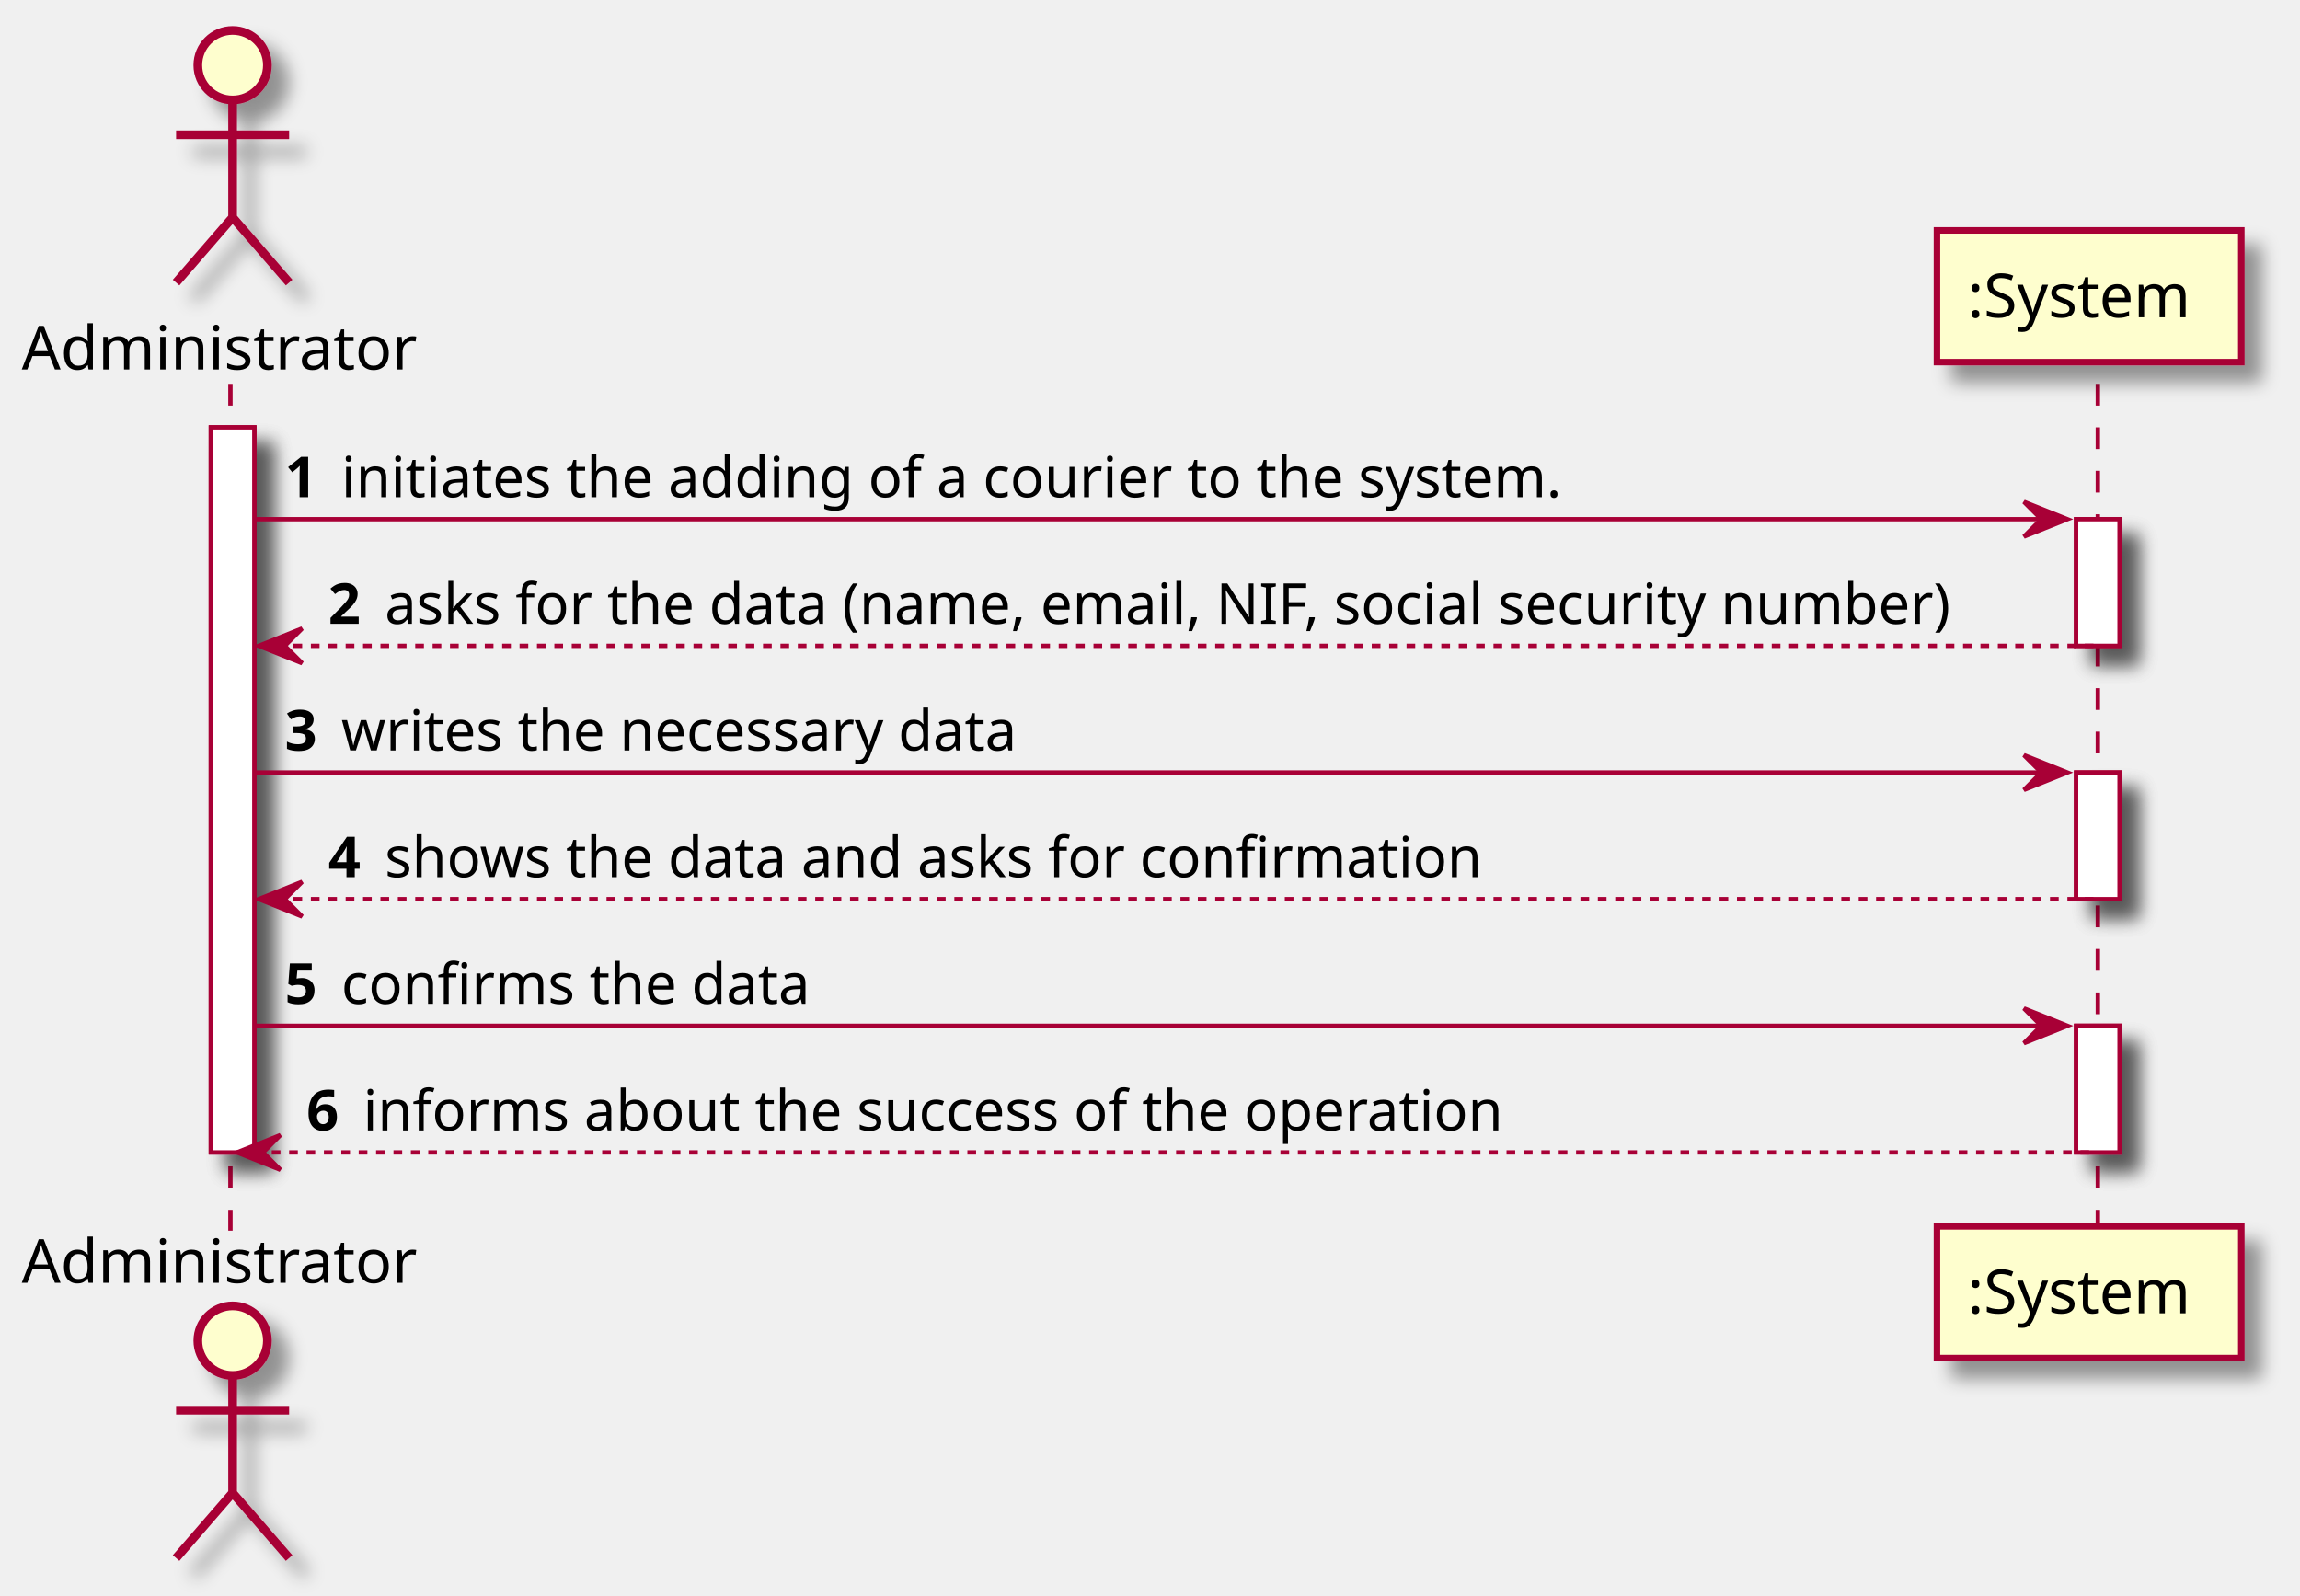
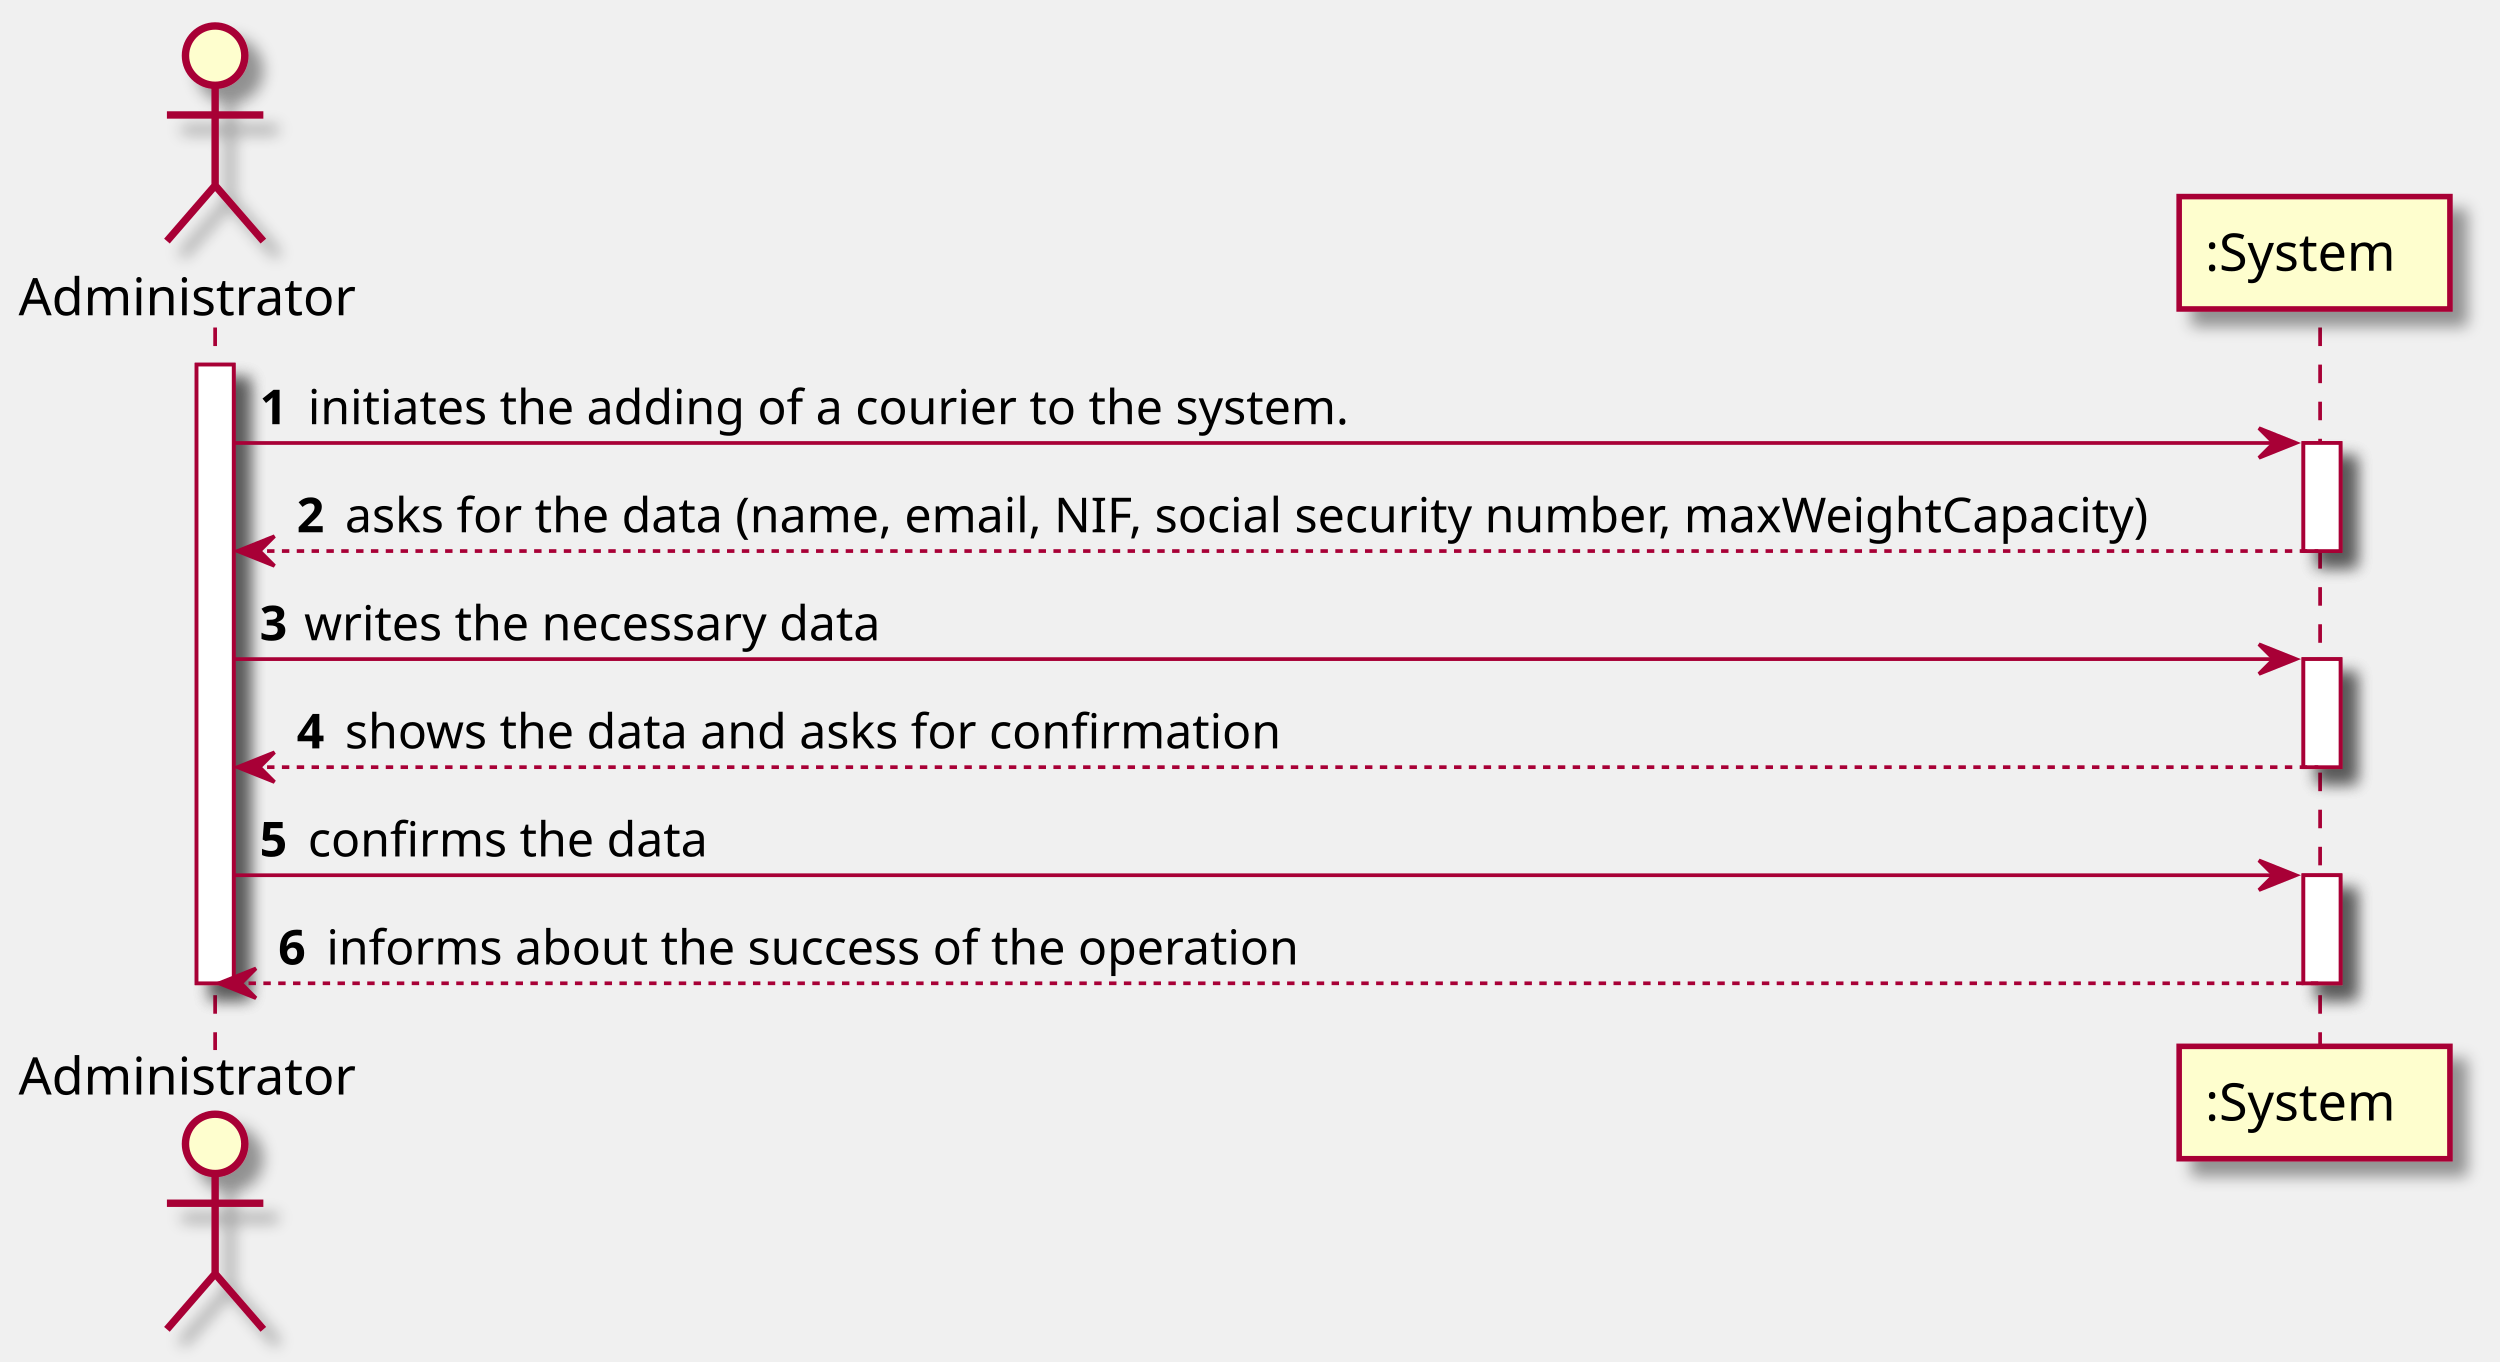
- <svg xmlns="http://www.w3.org/2000/svg" contentScriptType="application/ecmascript" contentStyleType="text/css" height="367px" preserveAspectRatio="none" style="width:529px;height:367px;" version="1.1" viewBox="0 0 529 367" width="529px" zoomAndPan="magnify">
+ <svg xmlns="http://www.w3.org/2000/svg" contentScriptType="application/ecmascript" contentStyleType="text/css" height="367px" preserveAspectRatio="none" style="width:674px;height:367px;" version="1.1" viewBox="0 0 674 367" width="674px" zoomAndPan="magnify">
  <defs>
-     <filter height="300%" id="fecsg66m1dpja" width="300%" x="-1" y="-1">
+     <filter height="300%" id="f1dgjyti58856a" width="300%" x="-1" y="-1">
      <feGaussianBlur result="blurOut" stdDeviation="2.0" />
      <feColorMatrix in="blurOut" result="blurOut2" type="matrix" values="0 0 0 0 0 0 0 0 0 0 0 0 0 0 0 0 0 0 .4 0" />
      <feOffset dx="4.0" dy="4.0" in="blurOut2" result="blurOut3" />
      <feBlend in="SourceGraphic" in2="blurOut3" mode="normal" />
    </filter>
  </defs>
  <g>
-     <rect fill="#FFFFFF" filter="url(#fecsg66m1dpja)" height="166.797" style="stroke:#A80036;stroke-width:1.0;" width="10" x="48.5" y="98.297" />
-     <rect fill="#FFFFFF" filter="url(#fecsg66m1dpja)" height="29.133" style="stroke:#A80036;stroke-width:1.0;" width="10" x="477.5" y="119.43" />
-     <rect fill="#FFFFFF" filter="url(#fecsg66m1dpja)" height="29.133" style="stroke:#A80036;stroke-width:1.0;" width="10" x="477.5" y="177.695" />
-     <rect fill="#FFFFFF" filter="url(#fecsg66m1dpja)" height="29.133" style="stroke:#A80036;stroke-width:1.0;" width="10" x="477.5" y="235.961" />
-     <line style="stroke:#A80036;stroke-width:1.0;stroke-dasharray:5.0,5.0;" x1="53" x2="53" y1="88.297" y2="283.094" />
-     <line style="stroke:#A80036;stroke-width:1.0;stroke-dasharray:5.0,5.0;" x1="482.5" x2="482.5" y1="88.297" y2="283.094" />
-     <text fill="#000000" font-family="sans-serif" font-size="14" lengthAdjust="spacingAndGlyphs" textLength="91" x="5" y="84.995">Administrator</text>
-     <ellipse cx="53.5" cy="15" fill="#FEFECE" filter="url(#fecsg66m1dpja)" rx="8" ry="8" style="stroke:#A80036;stroke-width:2.0;" />
-     <path d="M53.5,23 L53.5,50 M40.5,31 L66.5,31 M53.5,50 L40.5,65 M53.5,50 L66.5,65 " fill="none" filter="url(#fecsg66m1dpja)" style="stroke:#A80036;stroke-width:2.0;" />
-     <text fill="#000000" font-family="sans-serif" font-size="14" lengthAdjust="spacingAndGlyphs" textLength="91" x="5" y="295.089">Administrator</text>
-     <ellipse cx="53.5" cy="308.391" fill="#FEFECE" filter="url(#fecsg66m1dpja)" rx="8" ry="8" style="stroke:#A80036;stroke-width:2.0;" />
-     <path d="M53.5,316.391 L53.5,343.391 M40.5,324.391 L66.5,324.391 M53.5,343.391 L40.5,358.391 M53.5,343.391 L66.5,358.391 " fill="none" filter="url(#fecsg66m1dpja)" style="stroke:#A80036;stroke-width:2.0;" />
-     <rect fill="#FEFECE" filter="url(#fecsg66m1dpja)" height="30.297" style="stroke:#A80036;stroke-width:1.5;" width="70" x="445.5" y="53" />
-     <text fill="#000000" font-family="sans-serif" font-size="14" lengthAdjust="spacingAndGlyphs" textLength="56" x="452.5" y="72.995">:System</text>
-     <rect fill="#FEFECE" filter="url(#fecsg66m1dpja)" height="30.297" style="stroke:#A80036;stroke-width:1.5;" width="70" x="445.5" y="282.094" />
-     <text fill="#000000" font-family="sans-serif" font-size="14" lengthAdjust="spacingAndGlyphs" textLength="56" x="452.5" y="302.089">:System</text>
-     <rect fill="#FFFFFF" filter="url(#fecsg66m1dpja)" height="166.797" style="stroke:#A80036;stroke-width:1.0;" width="10" x="48.5" y="98.297" />
-     <rect fill="#FFFFFF" filter="url(#fecsg66m1dpja)" height="29.133" style="stroke:#A80036;stroke-width:1.0;" width="10" x="477.5" y="119.43" />
-     <rect fill="#FFFFFF" filter="url(#fecsg66m1dpja)" height="29.133" style="stroke:#A80036;stroke-width:1.0;" width="10" x="477.5" y="177.695" />
-     <rect fill="#FFFFFF" filter="url(#fecsg66m1dpja)" height="29.133" style="stroke:#A80036;stroke-width:1.0;" width="10" x="477.5" y="235.961" />
-     <polygon fill="#A80036" points="465.5,115.43,475.5,119.43,465.5,123.43,469.5,119.43" style="stroke:#A80036;stroke-width:1.0;" />
-     <line style="stroke:#A80036;stroke-width:1.0;" x1="58.5" x2="471.5" y1="119.43" y2="119.43" />
-     <text fill="#000000" font-family="sans-serif" font-size="13" font-weight="bold" lengthAdjust="spacingAndGlyphs" textLength="9" x="65.5" y="114.364">1</text>
-     <text fill="#000000" font-family="sans-serif" font-size="13" lengthAdjust="spacingAndGlyphs" textLength="295" x="78.5" y="114.364">initiates the adding of a courier to the system.</text>
-     <polygon fill="#A80036" points="69.5,144.562,59.5,148.562,69.5,152.562,65.5,148.562" style="stroke:#A80036;stroke-width:1.0;" />
-     <line style="stroke:#A80036;stroke-width:1.0;stroke-dasharray:2.0,2.0;" x1="63.5" x2="481.5" y1="148.562" y2="148.562" />
-     <text fill="#000000" font-family="sans-serif" font-size="13" font-weight="bold" lengthAdjust="spacingAndGlyphs" textLength="9" x="75.5" y="143.497">2</text>
-     <text fill="#000000" font-family="sans-serif" font-size="13" lengthAdjust="spacingAndGlyphs" textLength="382" x="88.5" y="143.497">asks for the data (name, email, NIF, social security number)</text>
-     <polygon fill="#A80036" points="465.5,173.695,475.5,177.695,465.5,181.695,469.5,177.695" style="stroke:#A80036;stroke-width:1.0;" />
-     <line style="stroke:#A80036;stroke-width:1.0;" x1="58.5" x2="471.5" y1="177.695" y2="177.695" />
-     <text fill="#000000" font-family="sans-serif" font-size="13" font-weight="bold" lengthAdjust="spacingAndGlyphs" textLength="9" x="65.5" y="172.629">3</text>
-     <text fill="#000000" font-family="sans-serif" font-size="13" lengthAdjust="spacingAndGlyphs" textLength="164" x="78.5" y="172.629">writes the necessary data</text>
-     <polygon fill="#A80036" points="69.5,202.828,59.5,206.828,69.5,210.828,65.5,206.828" style="stroke:#A80036;stroke-width:1.0;" />
-     <line style="stroke:#A80036;stroke-width:1.0;stroke-dasharray:2.0,2.0;" x1="63.5" x2="481.5" y1="206.828" y2="206.828" />
-     <text fill="#000000" font-family="sans-serif" font-size="13" font-weight="bold" lengthAdjust="spacingAndGlyphs" textLength="9" x="75.5" y="201.762">4</text>
-     <text fill="#000000" font-family="sans-serif" font-size="13" lengthAdjust="spacingAndGlyphs" textLength="263" x="88.5" y="201.762">shows the data and asks for confirmation</text>
-     <polygon fill="#A80036" points="465.5,231.961,475.5,235.961,465.5,239.961,469.5,235.961" style="stroke:#A80036;stroke-width:1.0;" />
-     <line style="stroke:#A80036;stroke-width:1.0;" x1="58.5" x2="471.5" y1="235.961" y2="235.961" />
-     <text fill="#000000" font-family="sans-serif" font-size="13" font-weight="bold" lengthAdjust="spacingAndGlyphs" textLength="9" x="65.5" y="230.895">5</text>
-     <text fill="#000000" font-family="sans-serif" font-size="13" lengthAdjust="spacingAndGlyphs" textLength="113" x="78.5" y="230.895">confirms the data</text>
-     <polygon fill="#A80036" points="64.5,261.094,54.5,265.094,64.5,269.094,60.5,265.094" style="stroke:#A80036;stroke-width:1.0;" />
-     <line style="stroke:#A80036;stroke-width:1.0;stroke-dasharray:2.0,2.0;" x1="58.5" x2="481.5" y1="265.094" y2="265.094" />
-     <text fill="#000000" font-family="sans-serif" font-size="13" font-weight="bold" lengthAdjust="spacingAndGlyphs" textLength="9" x="70.5" y="260.028">6</text>
-     <text fill="#000000" font-family="sans-serif" font-size="13" lengthAdjust="spacingAndGlyphs" textLength="275" x="83.5" y="260.028">informs about the success of the operation</text>
+     <rect fill="#FFFFFF" filter="url(#f1dgjyti58856a)" height="166.797" style="stroke:#A80036;stroke-width:1.0;" width="10" x="53" y="98.297" />
+     <rect fill="#FFFFFF" filter="url(#f1dgjyti58856a)" height="29.133" style="stroke:#A80036;stroke-width:1.0;" width="10" x="621" y="119.43" />
+     <rect fill="#FFFFFF" filter="url(#f1dgjyti58856a)" height="29.133" style="stroke:#A80036;stroke-width:1.0;" width="10" x="621" y="177.695" />
+     <rect fill="#FFFFFF" filter="url(#f1dgjyti58856a)" height="29.133" style="stroke:#A80036;stroke-width:1.0;" width="10" x="621" y="235.961" />
+     <line style="stroke:#A80036;stroke-width:1.0;stroke-dasharray:5.0,5.0;" x1="58" x2="58" y1="88.297" y2="283.094" />
+     <line style="stroke:#A80036;stroke-width:1.0;stroke-dasharray:5.0,5.0;" x1="625.5" x2="625.5" y1="88.297" y2="283.094" />
+     <text fill="#000000" font-family="sans-serif" font-size="14" lengthAdjust="spacingAndGlyphs" textLength="100" x="5" y="84.995">Administrator</text>
+     <ellipse cx="58" cy="15" fill="#FEFECE" filter="url(#f1dgjyti58856a)" rx="8" ry="8" style="stroke:#A80036;stroke-width:2.0;" />
+     <path d="M58,23 L58,50 M45,31 L71,31 M58,50 L45,65 M58,50 L71,65 " fill="none" filter="url(#f1dgjyti58856a)" style="stroke:#A80036;stroke-width:2.0;" />
+     <text fill="#000000" font-family="sans-serif" font-size="14" lengthAdjust="spacingAndGlyphs" textLength="100" x="5" y="295.089">Administrator</text>
+     <ellipse cx="58" cy="308.391" fill="#FEFECE" filter="url(#f1dgjyti58856a)" rx="8" ry="8" style="stroke:#A80036;stroke-width:2.0;" />
+     <path d="M58,316.391 L58,343.391 M45,324.391 L71,324.391 M58,343.391 L45,358.391 M58,343.391 L71,358.391 " fill="none" filter="url(#f1dgjyti58856a)" style="stroke:#A80036;stroke-width:2.0;" />
+     <rect fill="#FEFECE" filter="url(#f1dgjyti58856a)" height="30.297" style="stroke:#A80036;stroke-width:1.5;" width="73" x="587.5" y="53" />
+     <text fill="#000000" font-family="sans-serif" font-size="14" lengthAdjust="spacingAndGlyphs" textLength="59" x="594.5" y="72.995">:System</text>
+     <rect fill="#FEFECE" filter="url(#f1dgjyti58856a)" height="30.297" style="stroke:#A80036;stroke-width:1.5;" width="73" x="587.5" y="282.094" />
+     <text fill="#000000" font-family="sans-serif" font-size="14" lengthAdjust="spacingAndGlyphs" textLength="59" x="594.5" y="302.089">:System</text>
+     <rect fill="#FFFFFF" filter="url(#f1dgjyti58856a)" height="166.797" style="stroke:#A80036;stroke-width:1.0;" width="10" x="53" y="98.297" />
+     <rect fill="#FFFFFF" filter="url(#f1dgjyti58856a)" height="29.133" style="stroke:#A80036;stroke-width:1.0;" width="10" x="621" y="119.43" />
+     <rect fill="#FFFFFF" filter="url(#f1dgjyti58856a)" height="29.133" style="stroke:#A80036;stroke-width:1.0;" width="10" x="621" y="177.695" />
+     <rect fill="#FFFFFF" filter="url(#f1dgjyti58856a)" height="29.133" style="stroke:#A80036;stroke-width:1.0;" width="10" x="621" y="235.961" />
+     <polygon fill="#A80036" points="609,115.43,619,119.43,609,123.43,613,119.43" style="stroke:#A80036;stroke-width:1.0;" />
+     <line style="stroke:#A80036;stroke-width:1.0;" x1="63" x2="615" y1="119.43" y2="119.43" />
+     <text fill="#000000" font-family="sans-serif" font-size="13" font-weight="bold" lengthAdjust="spacingAndGlyphs" textLength="9" x="70" y="114.364">1</text>
+     <text fill="#000000" font-family="sans-serif" font-size="13" lengthAdjust="spacingAndGlyphs" textLength="297" x="83" y="114.364">initiates the adding of a courier to the system.</text>
+     <polygon fill="#A80036" points="74,144.562,64,148.562,74,152.562,70,148.562" style="stroke:#A80036;stroke-width:1.0;" />
+     <line style="stroke:#A80036;stroke-width:1.0;stroke-dasharray:2.0,2.0;" x1="68" x2="625" y1="148.562" y2="148.562" />
+     <text fill="#000000" font-family="sans-serif" font-size="13" font-weight="bold" lengthAdjust="spacingAndGlyphs" textLength="9" x="80" y="143.497">2</text>
+     <text fill="#000000" font-family="sans-serif" font-size="13" lengthAdjust="spacingAndGlyphs" textLength="521" x="93" y="143.497">asks for the data (name, email, NIF, social security number, maxWeightCapacity)</text>
+     <polygon fill="#A80036" points="609,173.695,619,177.695,609,181.695,613,177.695" style="stroke:#A80036;stroke-width:1.0;" />
+     <line style="stroke:#A80036;stroke-width:1.0;" x1="63" x2="615" y1="177.695" y2="177.695" />
+     <text fill="#000000" font-family="sans-serif" font-size="13" font-weight="bold" lengthAdjust="spacingAndGlyphs" textLength="8" x="70" y="172.629">3</text>
+     <text fill="#000000" font-family="sans-serif" font-size="13" lengthAdjust="spacingAndGlyphs" textLength="167" x="82" y="172.629">writes the necessary data</text>
+     <polygon fill="#A80036" points="74,202.828,64,206.828,74,210.828,70,206.828" style="stroke:#A80036;stroke-width:1.0;" />
+     <line style="stroke:#A80036;stroke-width:1.0;stroke-dasharray:2.0,2.0;" x1="68" x2="625" y1="206.828" y2="206.828" />
+     <text fill="#000000" font-family="sans-serif" font-size="13" font-weight="bold" lengthAdjust="spacingAndGlyphs" textLength="9" x="80" y="201.762">4</text>
+     <text fill="#000000" font-family="sans-serif" font-size="13" lengthAdjust="spacingAndGlyphs" textLength="267" x="93" y="201.762">shows the data and asks for confirmation</text>
+     <polygon fill="#A80036" points="609,231.961,619,235.961,609,239.961,613,235.961" style="stroke:#A80036;stroke-width:1.0;" />
+     <line style="stroke:#A80036;stroke-width:1.0;" x1="63" x2="615" y1="235.961" y2="235.961" />
+     <text fill="#000000" font-family="sans-serif" font-size="13" font-weight="bold" lengthAdjust="spacingAndGlyphs" textLength="9" x="70" y="230.895">5</text>
+     <text fill="#000000" font-family="sans-serif" font-size="13" lengthAdjust="spacingAndGlyphs" textLength="114" x="83" y="230.895">confirms the data</text>
+     <polygon fill="#A80036" points="69,261.094,59,265.094,69,269.094,65,265.094" style="stroke:#A80036;stroke-width:1.0;" />
+     <line style="stroke:#A80036;stroke-width:1.0;stroke-dasharray:2.0,2.0;" x1="63" x2="625" y1="265.094" y2="265.094" />
+     <text fill="#000000" font-family="sans-serif" font-size="13" font-weight="bold" lengthAdjust="spacingAndGlyphs" textLength="9" x="75" y="260.028">6</text>
+     <text fill="#000000" font-family="sans-serif" font-size="13" lengthAdjust="spacingAndGlyphs" textLength="277" x="88" y="260.028">informs about the success of the operation</text>
  </g>
</svg>
